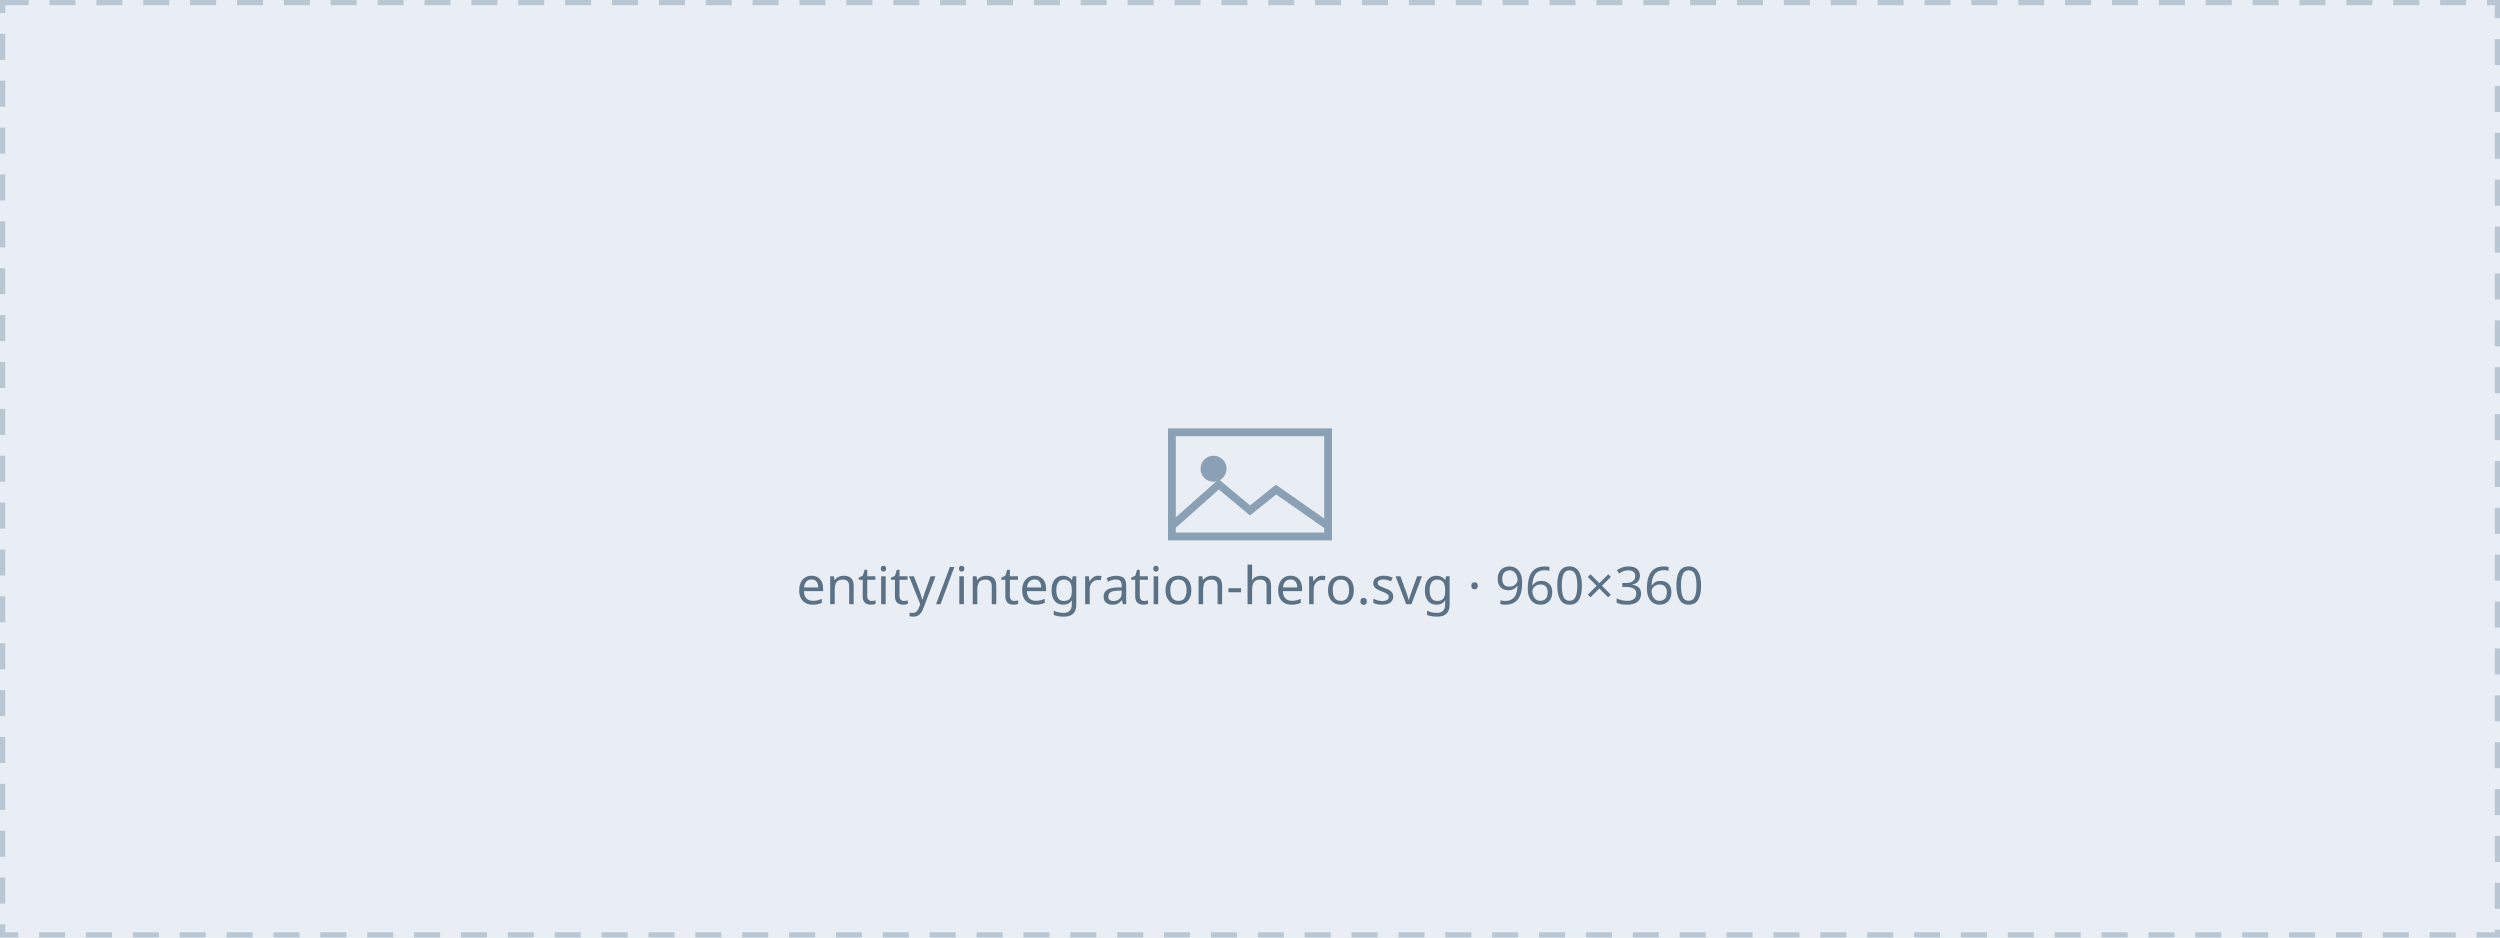
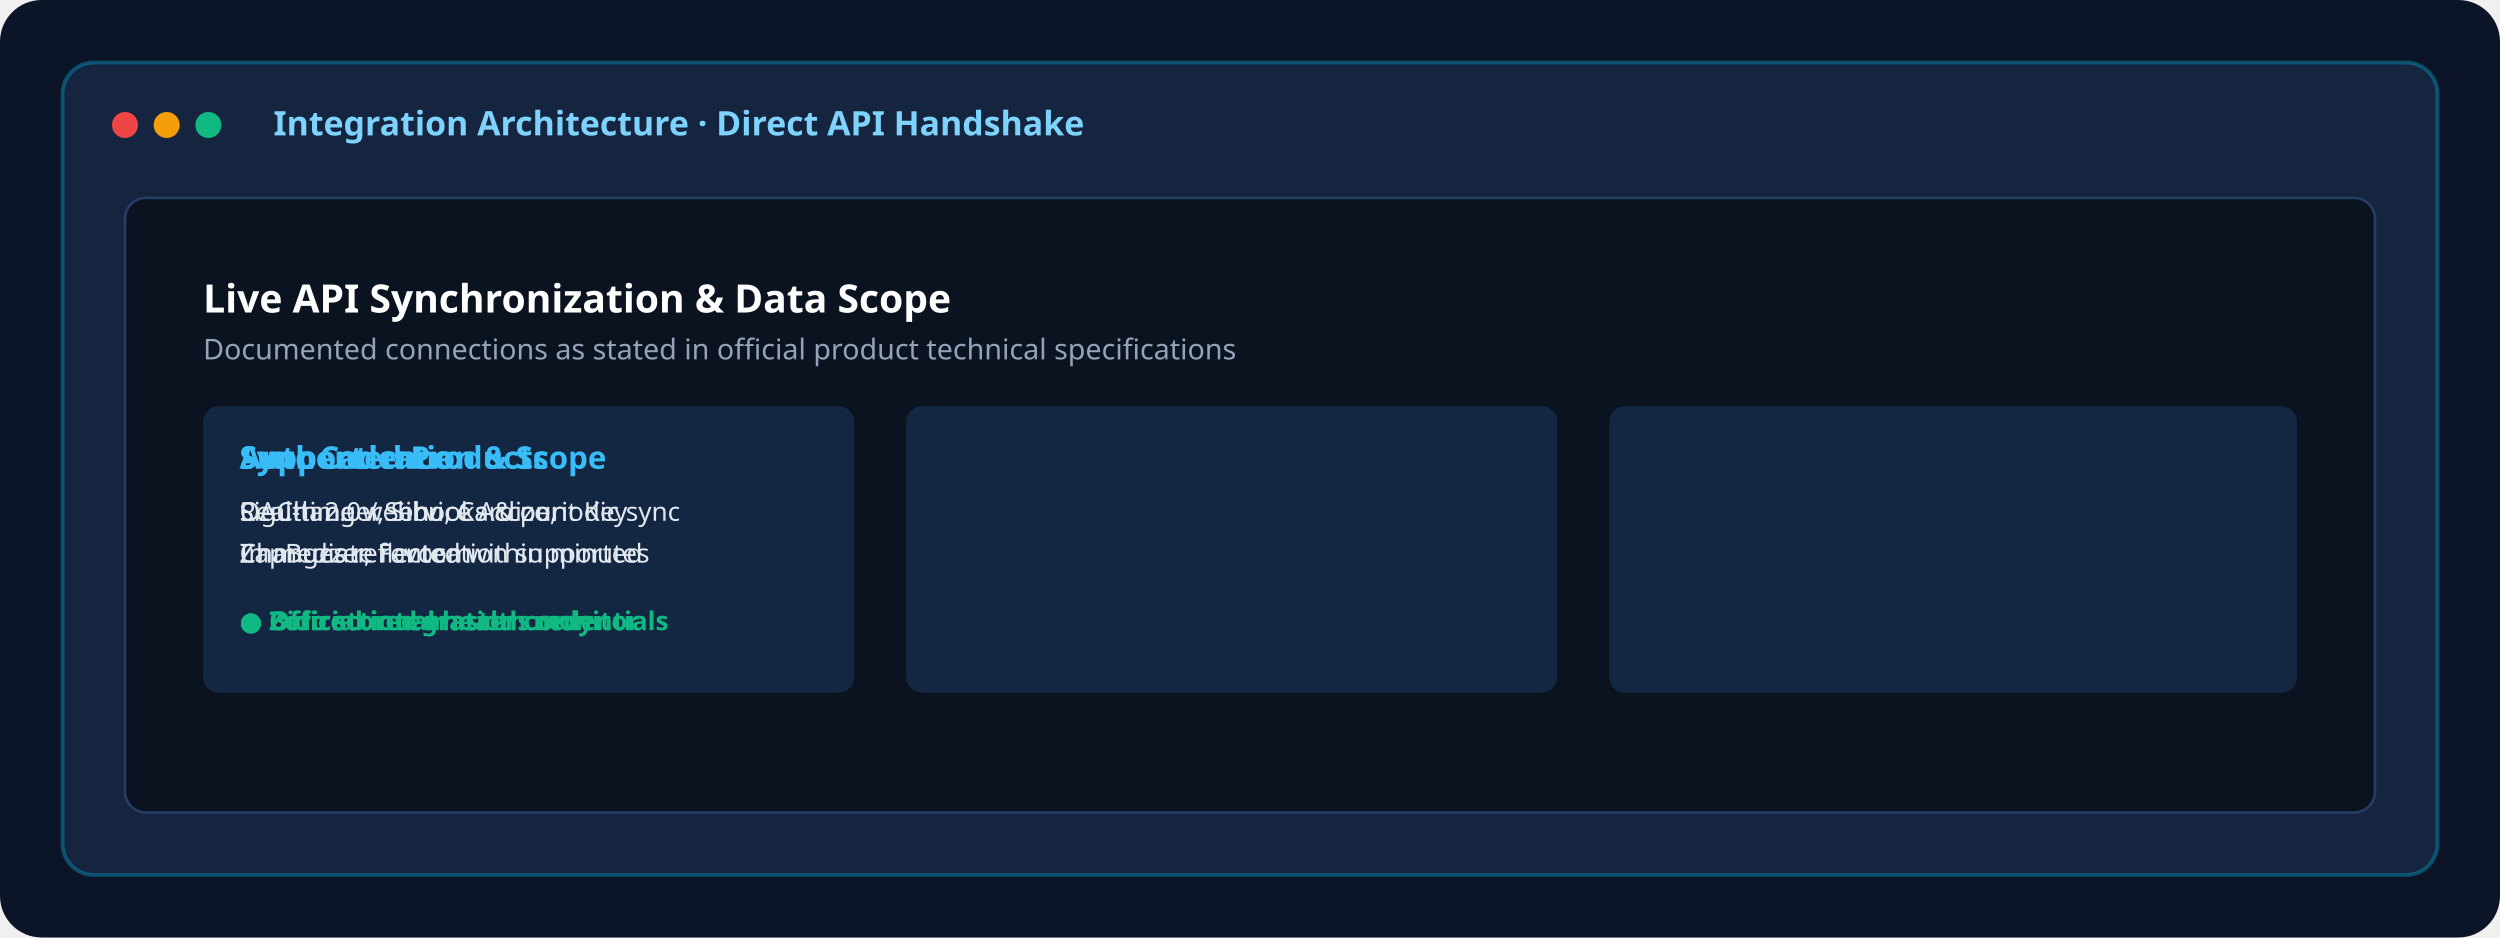
- <svg xmlns="http://www.w3.org/2000/svg" width="960" height="360" viewBox="0 0 960 360">
-   <rect width="100%" height="100%" fill="#e8eef4" />
-   <rect x="1" y="1" width="958" height="358" fill="none" stroke="#b9c7d4" stroke-width="2" stroke-dasharray="10 8" />
-   <path d="M450 166h60v40h-60z" fill="none" stroke="#8aa0b4" stroke-width="3" />
-   <circle cx="466" cy="180" r="5" fill="#8aa0b4" />
-   <path d="M450 202l18-16 12 10 10-8 20 14" fill="none" stroke="#8aa0b4" stroke-width="3" />
-   <text x="50%" y="232" text-anchor="middle" font-family="system-ui,sans-serif" font-size="20" fill="#5b7186">entity/integration-hero.svg · 960×360</text>
+ <svg xmlns="http://www.w3.org/2000/svg" width="960" height="360" viewBox="0 0 960 360" fill="none">
+   <rect width="960" height="360" rx="16" fill="#0C1527" />
+   <rect x="24" y="24" width="912" height="312" rx="12" fill="#15243F" stroke="#00D2FF" stroke-width="1.5" stroke-opacity="0.3" />
+   <circle cx="48" cy="48" r="5" fill="#EF4444" />
+   <circle cx="64" cy="48" r="5" fill="#F59E0B" />
+   <circle cx="80" cy="48" r="5" fill="#10B981" />
+   <text x="105" y="52" fill="#7DD3FC" font-size="13" font-family="system-ui, sans-serif" font-weight="600">Integration Architecture · Direct API Handshake</text>
+   <g transform="translate(48, 76)">
+     <rect width="864" height="236" rx="8" fill="#0B1321" stroke="#253E66" stroke-width="1" />
+     <g transform="translate(30, 24)">
+       <text x="0" y="20" fill="#FFFFFF" font-size="15" font-weight="bold" font-family="system-ui">Live API Synchronization &amp; Data Scope</text>
+       <text x="0" y="38" fill="#94A3B8" font-size="11" font-family="system-ui">Documented connections as stated in official product technical specifications</text>
+       <g transform="translate(0, 56)">
+         <rect width="250" height="110" rx="6" fill="#132742" />
+         <text x="14" y="24" fill="#38BDF8" font-size="12" font-weight="bold" font-family="system-ui">Authentication &amp; Scope</text>
+         <text x="14" y="44" fill="#E2E8F0" font-size="10" font-family="system-ui">OAuth 2.0 / Service Account Key</text>
+         <text x="14" y="60" fill="#E2E8F0" font-size="10" font-family="system-ui">Immediate revocation supported</text>
+         <text x="14" y="86" fill="#10B981" font-size="10" font-weight="bold" font-family="system-ui">● Zero stored master credentials</text>
+         <rect x="270" width="250" height="110" rx="6" fill="#132742" />
+         <text x="14" y="24" fill="#38BDF8" font-size="12" font-weight="bold" font-family="system-ui">Sync Cadence</text>
+         <text x="14" y="44" fill="#E2E8F0" font-size="10" font-family="system-ui">Real-time webhooks &amp; periodic sync</text>
+         <text x="14" y="60" fill="#E2E8F0" font-size="10" font-family="system-ui">Changes reflected within minutes</text>
+         <text x="14" y="86" fill="#10B981" font-size="10" font-weight="bold" font-family="system-ui">● Bidirectional health monitor</text>
+         <rect x="540" width="264" height="110" rx="6" fill="#132742" />
+         <text x="14" y="24" fill="#38BDF8" font-size="12" font-weight="bold" font-family="system-ui">Supported Products</text>
+         <text x="14" y="44" fill="#E2E8F0" font-size="10" font-family="system-ui">SigChanger, Sibu, Cardizo,</text>
+         <text x="14" y="60" fill="#E2E8F0" font-size="10" font-family="system-ui">ZapBuzzer, Fantom</text>
+         <text x="14" y="86" fill="#10B981" font-size="10" font-weight="bold" font-family="system-ui">● Official integrations only</text>
+       </g>
+     </g>
+   </g>
</svg>
